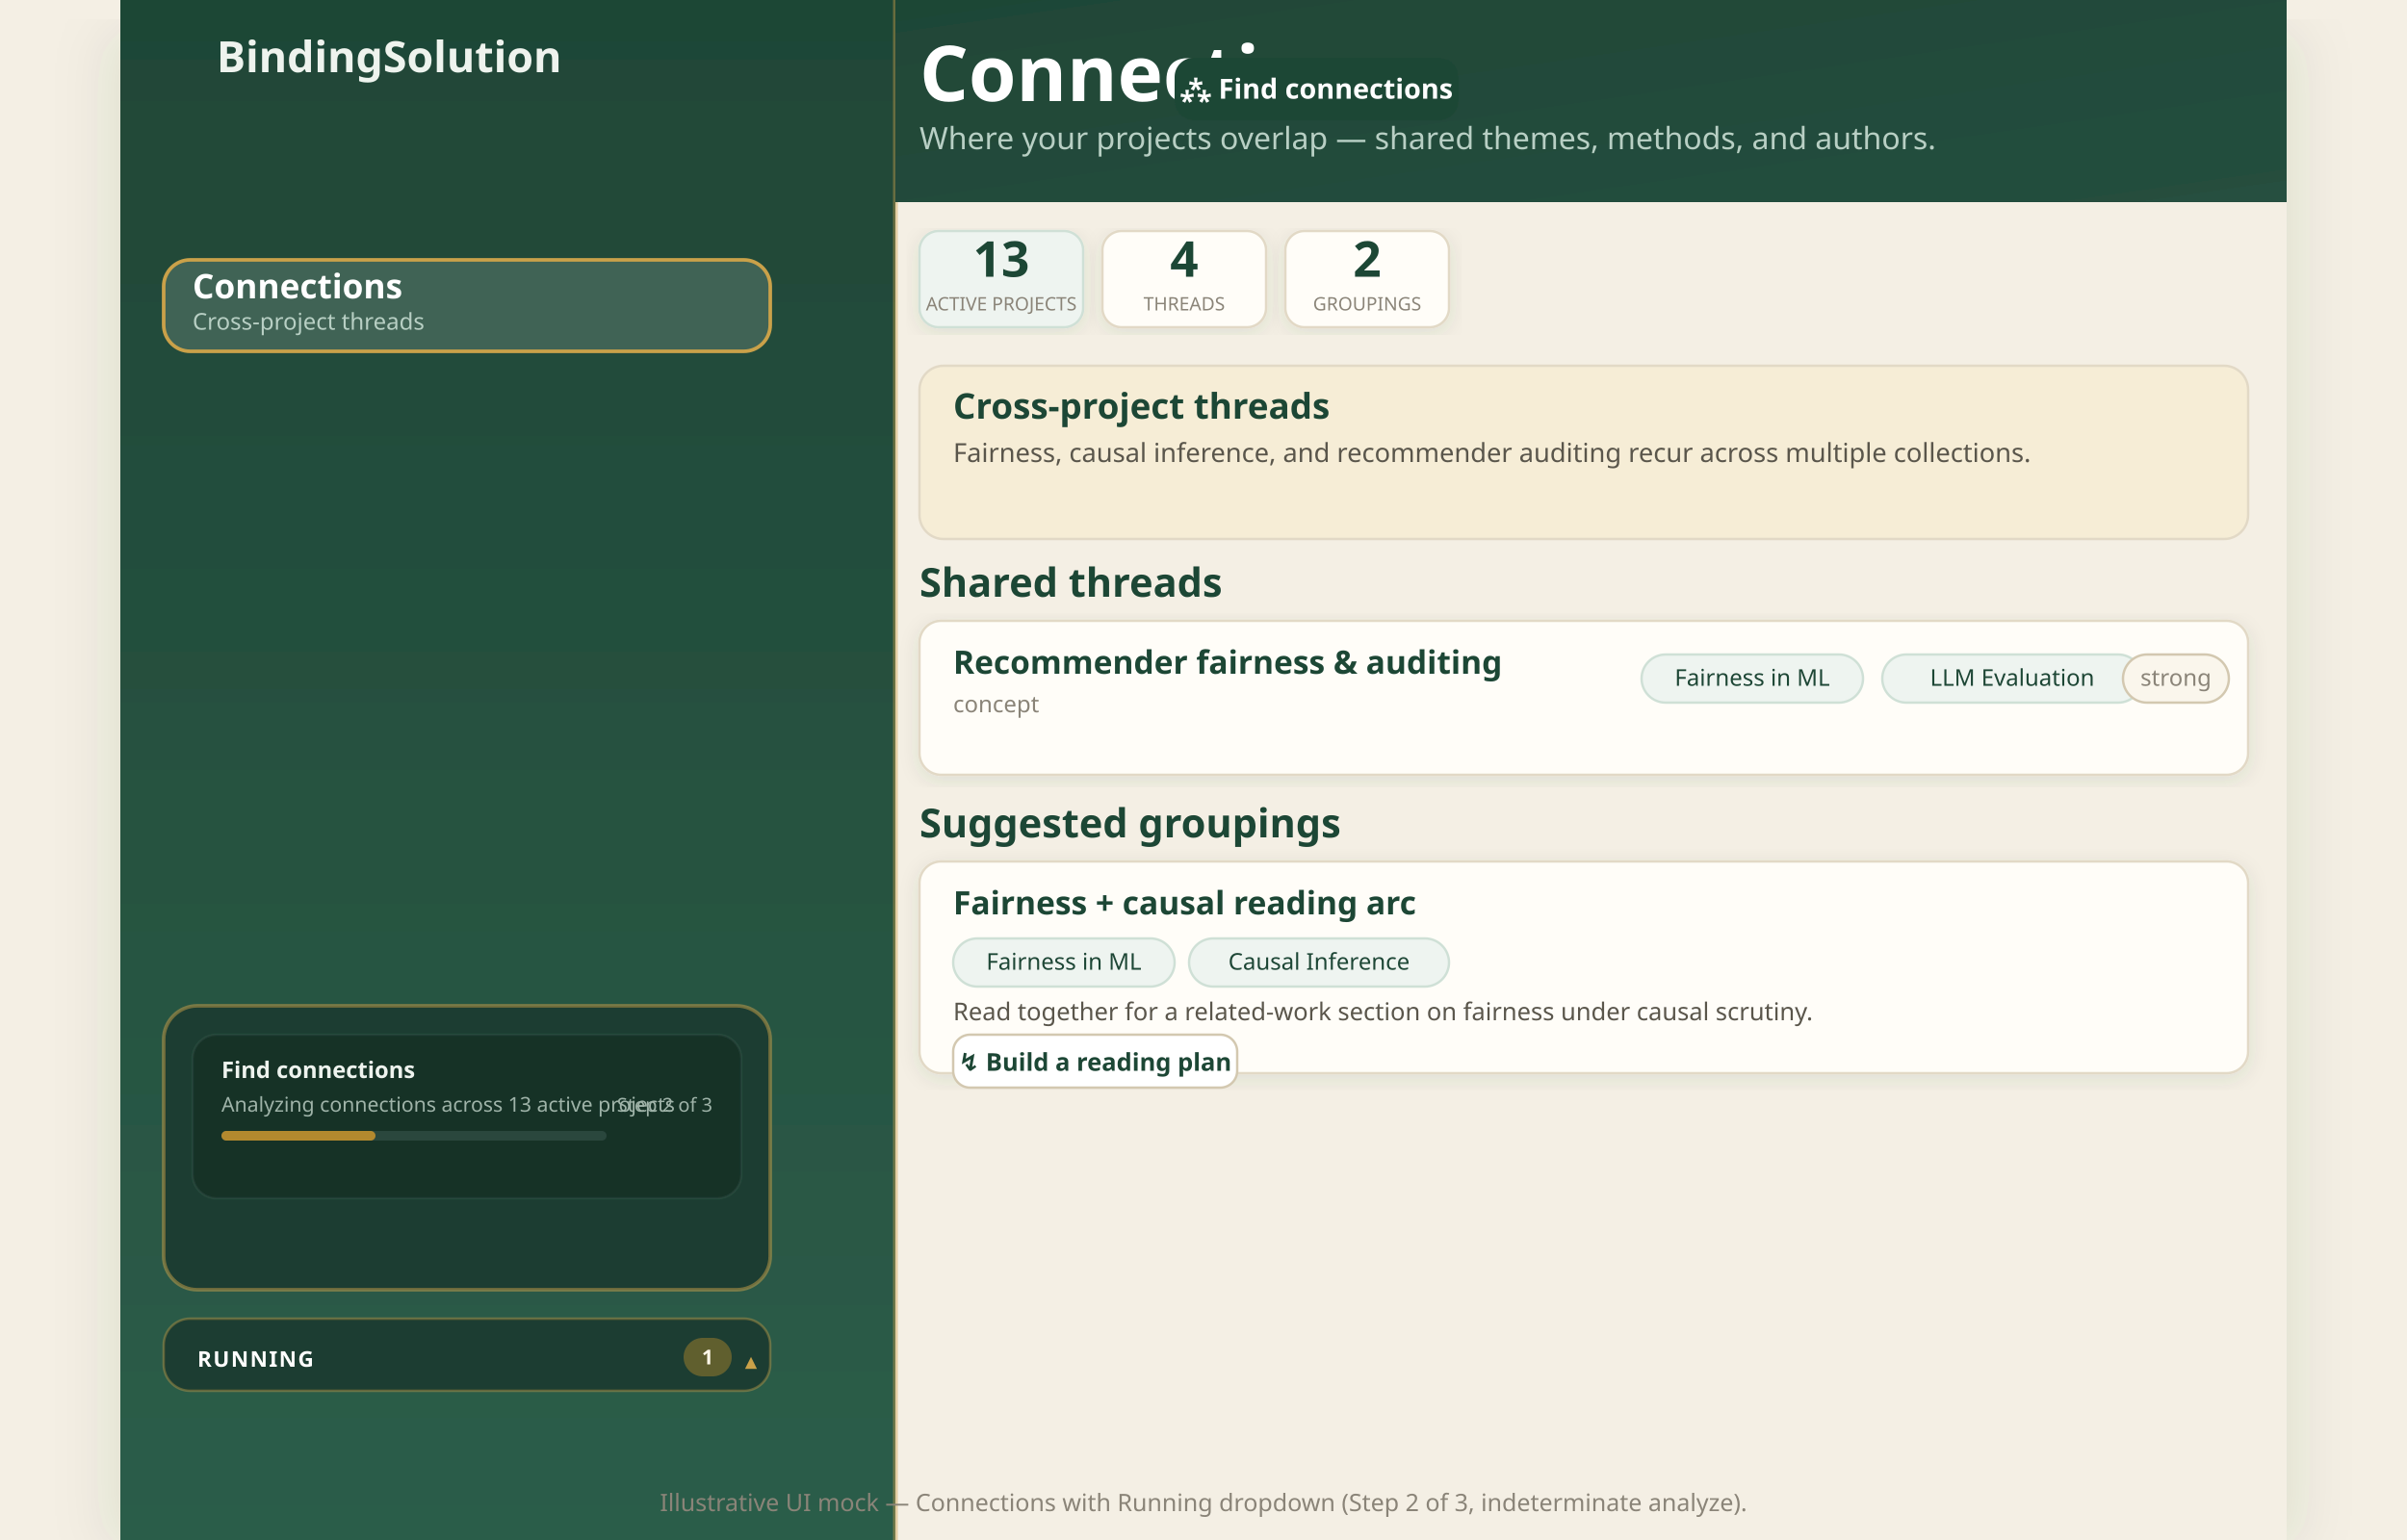
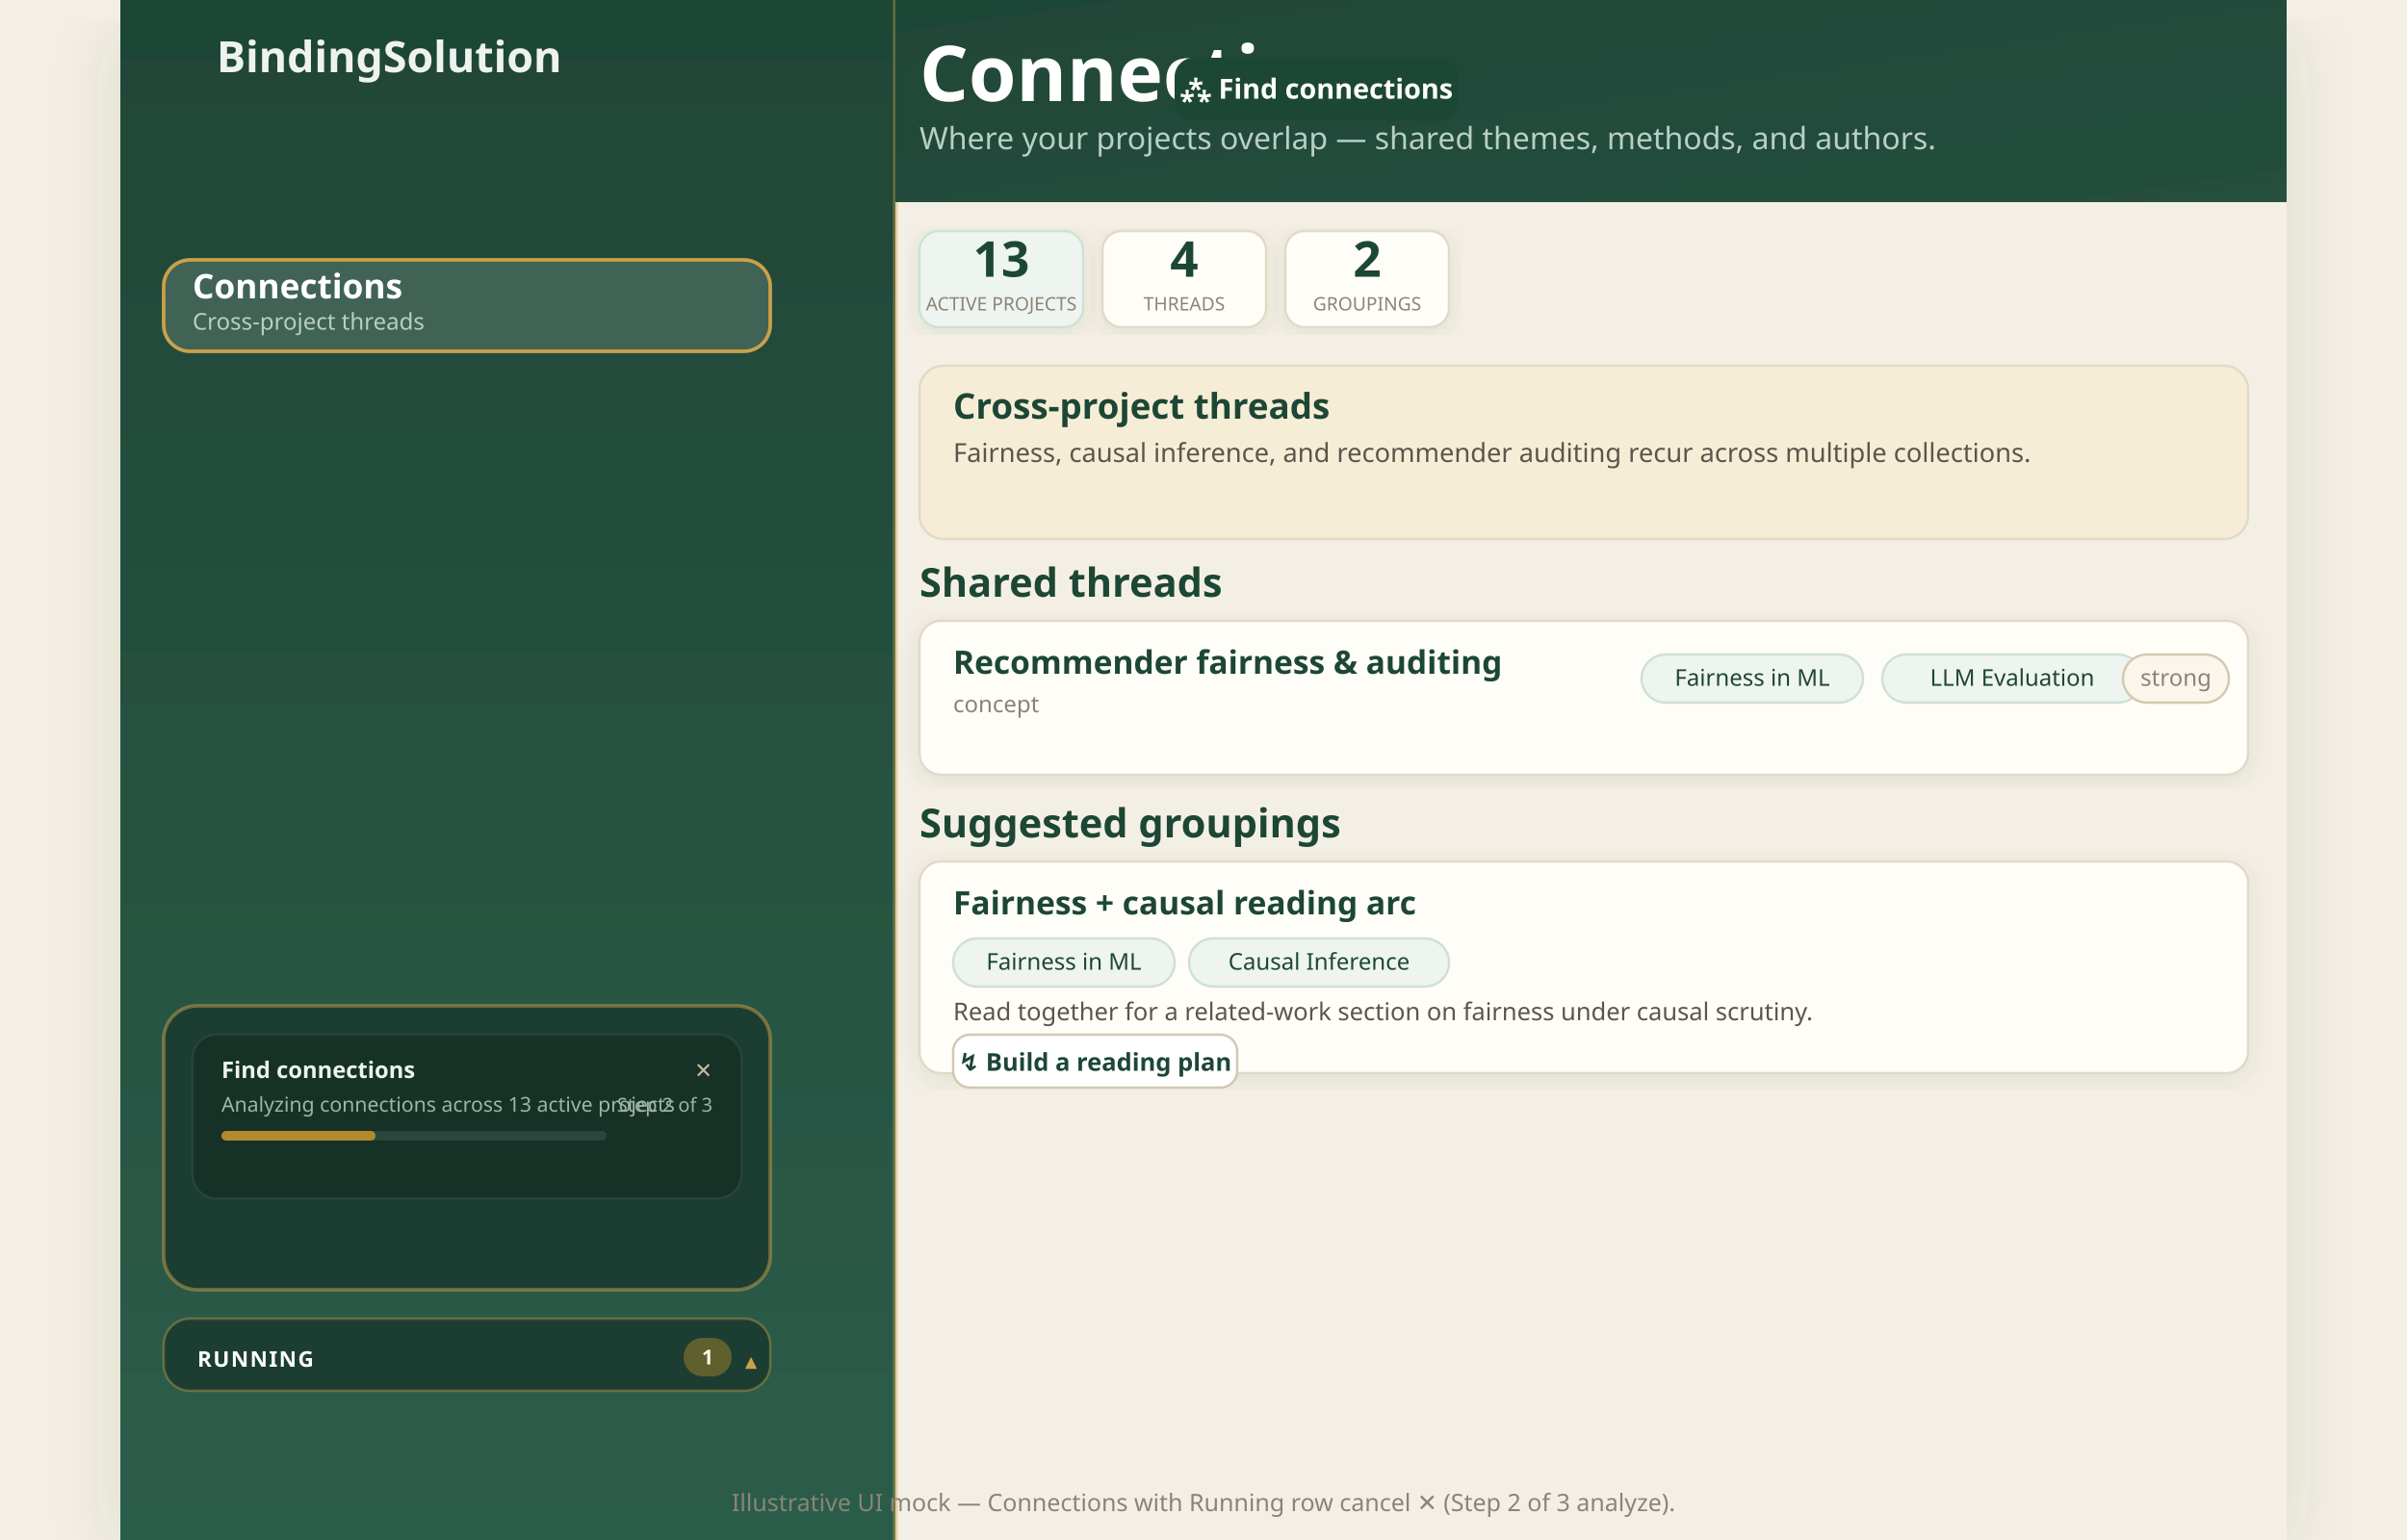
<svg xmlns="http://www.w3.org/2000/svg" viewBox="0 0 1000 640" width="1000" height="640" role="img" aria-label="Connections view with shared threads, suggested groupings, and phase-based progress">
  <defs>
    <linearGradient id="green" x1="0" y1="0" x2="0" y2="1">
      <stop offset="0" stop-color="#1f4636" />
      <stop offset="1" stop-color="#2c5d49" />
    </linearGradient>
    <linearGradient id="hero" x1="0" y1="0" x2="1" y2="1">
      <stop offset="0" stop-color="#1f4636" />
      <stop offset="1" stop-color="#254f3f" />
    </linearGradient>
    <filter id="shellShadow" x="-4%" y="-2%" width="108%" height="104%">
      <feDropShadow dx="0" dy="8" stdDeviation="14" flood-color="#1f4636" flood-opacity="0.12" />
    </filter>
    <filter id="shadow" x="-8%" y="-8%" width="116%" height="116%">
      <feDropShadow dx="0" dy="2" stdDeviation="4" flood-color="#1f4636" flood-opacity="0.1" />
    </filter>
  </defs>
  <rect width="1000" height="640" fill="#f4efe4" />
  <g filter="url(#shellShadow)">
    <rect x="50" y="0" width="900" height="640" fill="#f4efe4" />
    <rect x="50" y="0" width="322" height="640" fill="url(#green)" />
    <line x1="372" y1="0" x2="372" y2="640" stroke="#caa14a" stroke-width="2" stroke-opacity="0.42" />
    <g transform="translate(50, 0)">
      <text x="40" y="30" fill="#eef3ee" font-family="Montserrat, system-ui, sans-serif" font-size="17.9" font-weight="700">BindingSolution</text>
      <rect x="18" y="108" width="252" height="38" rx="11" fill="rgba(255,255,255,0.14)" stroke="#caa14a" stroke-width="1.5" />
      <text x="30" y="124" fill="#fff" font-family="system-ui, sans-serif" font-size="14.1" font-weight="600">Connections</text>
      <text x="30" y="137" fill="#b8cfc4" font-family="system-ui, sans-serif" font-size="9.6">Cross-project threads</text>
      <rect x="18" y="418" width="252" height="118" rx="14" fill="#1a3d30" stroke="rgba(202,161,74,0.5)" stroke-width="1.5" />
      <rect x="30" y="430" width="228" height="68" rx="10" fill="rgba(0,0,0,0.18)" stroke="rgba(255,255,255,0.06)" />
      <text x="42" y="448" fill="#eef3ee" font-size="9.5" font-weight="600" font-family="system-ui, sans-serif">Find connections</text>
      <text x="42" y="462" fill="#9fb3a8" font-size="8.5" font-family="system-ui, sans-serif">Analyzing connections across 13 active projects</text>
+       <text x="246" y="448" fill="#c9b8a0" font-size="9" text-anchor="end" font-family="system-ui, sans-serif">✕</text>
      <text x="246" y="462" fill="#9fb3a8" font-size="8" text-anchor="end" font-family="system-ui, sans-serif">Step 2 of 3</text>
      <rect x="42" y="470" width="160" height="4" rx="2" fill="rgba(255,255,255,0.1)" />
      <rect x="42" y="470" width="64" height="4" rx="2" fill="#b3892f" />
      <rect x="18" y="548" width="252" height="30" rx="11" fill="rgba(0,0,0,0.32)" stroke="rgba(202,161,74,0.4)" />
      <text x="32" y="568" fill="#fff" font-family="system-ui, sans-serif" font-size="9" font-weight="600" letter-spacing="0.6">RUNNING</text>
      <rect x="234" y="556" width="20" height="16" rx="8" fill="rgba(179,137,47,0.45)" />
      <text x="244" y="567" fill="#fff8e8" font-size="8.5" text-anchor="middle" font-family="system-ui, sans-serif" font-weight="700">1</text>
      <text x="262" y="569" fill="#caa14a" font-size="10" text-anchor="middle" font-family="system-ui, sans-serif">▴</text>
    </g>
    <rect x="372" y="0" width="578" height="84" fill="url(#hero)" />
    <text x="382" y="42" fill="#fff" font-family="Montserrat, system-ui, sans-serif" font-size="32.0" font-weight="600">Connections</text>
    <text x="382" y="62" fill="#b8cfc4" font-family="system-ui, sans-serif" font-size="12.8">Where your projects overlap — shared themes, methods, and authors.</text>
    <rect x="488" y="24" width="118" height="26" rx="8" fill="#1f4636" />
    <text x="547" y="41" fill="#fff" font-family="system-ui, sans-serif" font-size="11.5" font-weight="600" text-anchor="middle">⁂ Find connections</text>
    <g transform="translate(382, 96)">
      <rect x="0" y="0" width="68" height="40" rx="8" fill="#eef4f0" stroke="#cfe0d6" filter="url(#shadow)" />
      <text x="34" y="19" fill="#1f4636" font-size="20.5" font-weight="700" text-anchor="middle" font-family="Montserrat, system-ui, sans-serif">13</text>
      <text x="34" y="33" fill="#8a8478" font-size="7.7" text-anchor="middle" font-family="system-ui, sans-serif">ACTIVE PROJECTS</text>
      <rect x="76" y="0" width="68" height="40" rx="8" fill="#fffdf8" stroke="#e2d9c6" filter="url(#shadow)" />
      <text x="110" y="19" fill="#1f4636" font-size="20.5" font-weight="700" text-anchor="middle" font-family="Montserrat, system-ui, sans-serif">4</text>
      <text x="110" y="33" fill="#8a8478" font-size="7.7" text-anchor="middle" font-family="system-ui, sans-serif">THREADS</text>
      <rect x="152" y="0" width="68" height="40" rx="8" fill="#fffdf8" stroke="#e2d9c6" filter="url(#shadow)" />
      <text x="186" y="19" fill="#1f4636" font-size="20.5" font-weight="700" text-anchor="middle" font-family="Montserrat, system-ui, sans-serif">2</text>
      <text x="186" y="33" fill="#8a8478" font-size="7.7" text-anchor="middle" font-family="system-ui, sans-serif">GROUPINGS</text>
      <rect x="0" y="56" width="552" height="72" rx="10" fill="#f6edd6" stroke="#e2d9c6" />
      <text x="14" y="78" fill="#1f4636" font-family="Montserrat, system-ui, sans-serif" font-size="14.7" font-weight="600">Cross-project threads</text>
      <text x="14" y="96" fill="#5a564c" font-family="system-ui, sans-serif" font-size="10.9">Fairness, causal inference, and recommender auditing recur across multiple collections.</text>
      <text x="0" y="152" fill="#1f4636" font-family="Montserrat, system-ui, sans-serif" font-size="16.6" font-weight="600">Shared threads</text>
      <rect x="0" y="162" width="552" height="64" rx="9" fill="#fffdf8" stroke="#e2d9c6" filter="url(#shadow)" />
      <text x="14" y="184" fill="#1f4636" font-family="system-ui, sans-serif" font-size="13.4" font-weight="600">Recommender fairness &amp; auditing</text>
      <text x="14" y="200" fill="#8a8478" font-family="system-ui, sans-serif" font-size="9.6">concept</text>
      <rect x="300" y="176" width="92" height="20" rx="10" fill="#eef4f0" stroke="#cfe0d6" />
      <text x="346" y="189" fill="#1f4636" font-size="9.6" text-anchor="middle" font-family="system-ui, sans-serif">Fairness in ML</text>
      <rect x="400" y="176" width="108" height="20" rx="10" fill="#eef4f0" stroke="#cfe0d6" />
      <text x="454" y="189" fill="#1f4636" font-size="9.6" text-anchor="middle" font-family="system-ui, sans-serif">LLM Evaluation</text>
      <rect x="500" y="176" width="44" height="20" rx="10" fill="#faf6ec" stroke="#d3c8b0" />
      <text x="522" y="189" fill="#8a8478" font-size="9.6" text-anchor="middle" font-family="system-ui, sans-serif">strong</text>
      <text x="0" y="252" fill="#1f4636" font-family="Montserrat, system-ui, sans-serif" font-size="16.6" font-weight="600">Suggested groupings</text>
      <rect x="0" y="262" width="552" height="88" rx="9" fill="#fffdf8" stroke="#e2d9c6" filter="url(#shadow)" />
      <text x="14" y="284" fill="#1f4636" font-family="system-ui, sans-serif" font-size="13.4" font-weight="600">Fairness + causal reading arc</text>
      <rect x="14" y="294" width="92" height="20" rx="10" fill="#eef4f0" stroke="#cfe0d6" />
      <text x="60" y="307" fill="#1f4636" font-size="9.6" text-anchor="middle" font-family="system-ui, sans-serif">Fairness in ML</text>
      <rect x="112" y="294" width="108" height="20" rx="10" fill="#eef4f0" stroke="#cfe0d6" />
      <text x="166" y="307" fill="#1f4636" font-size="9.6" text-anchor="middle" font-family="system-ui, sans-serif">Causal Inference</text>
      <text x="14" y="328" fill="#5a564c" font-family="system-ui, sans-serif" font-size="10.2">Read together for a related-work section on fairness under causal scrutiny.</text>
      <rect x="14" y="334" width="118" height="22" rx="7" fill="#fff" stroke="#d3c8b0" />
      <text x="73" y="349" fill="#1f4636" font-size="10.2" text-anchor="middle" font-family="system-ui, sans-serif" font-weight="600">↯ Build a reading plan</text>
    </g>
  </g>
-   <text x="500" y="628" fill="#8a8478" font-family="system-ui, sans-serif" font-size="10" text-anchor="middle">Illustrative UI mock — Connections with Running dropdown (Step 2 of 3, indeterminate analyze).</text>
+   <text x="500" y="628" fill="#8a8478" font-family="system-ui, sans-serif" font-size="10" text-anchor="middle">Illustrative UI mock — Connections with Running row cancel ✕ (Step 2 of 3 analyze).</text>
</svg>
